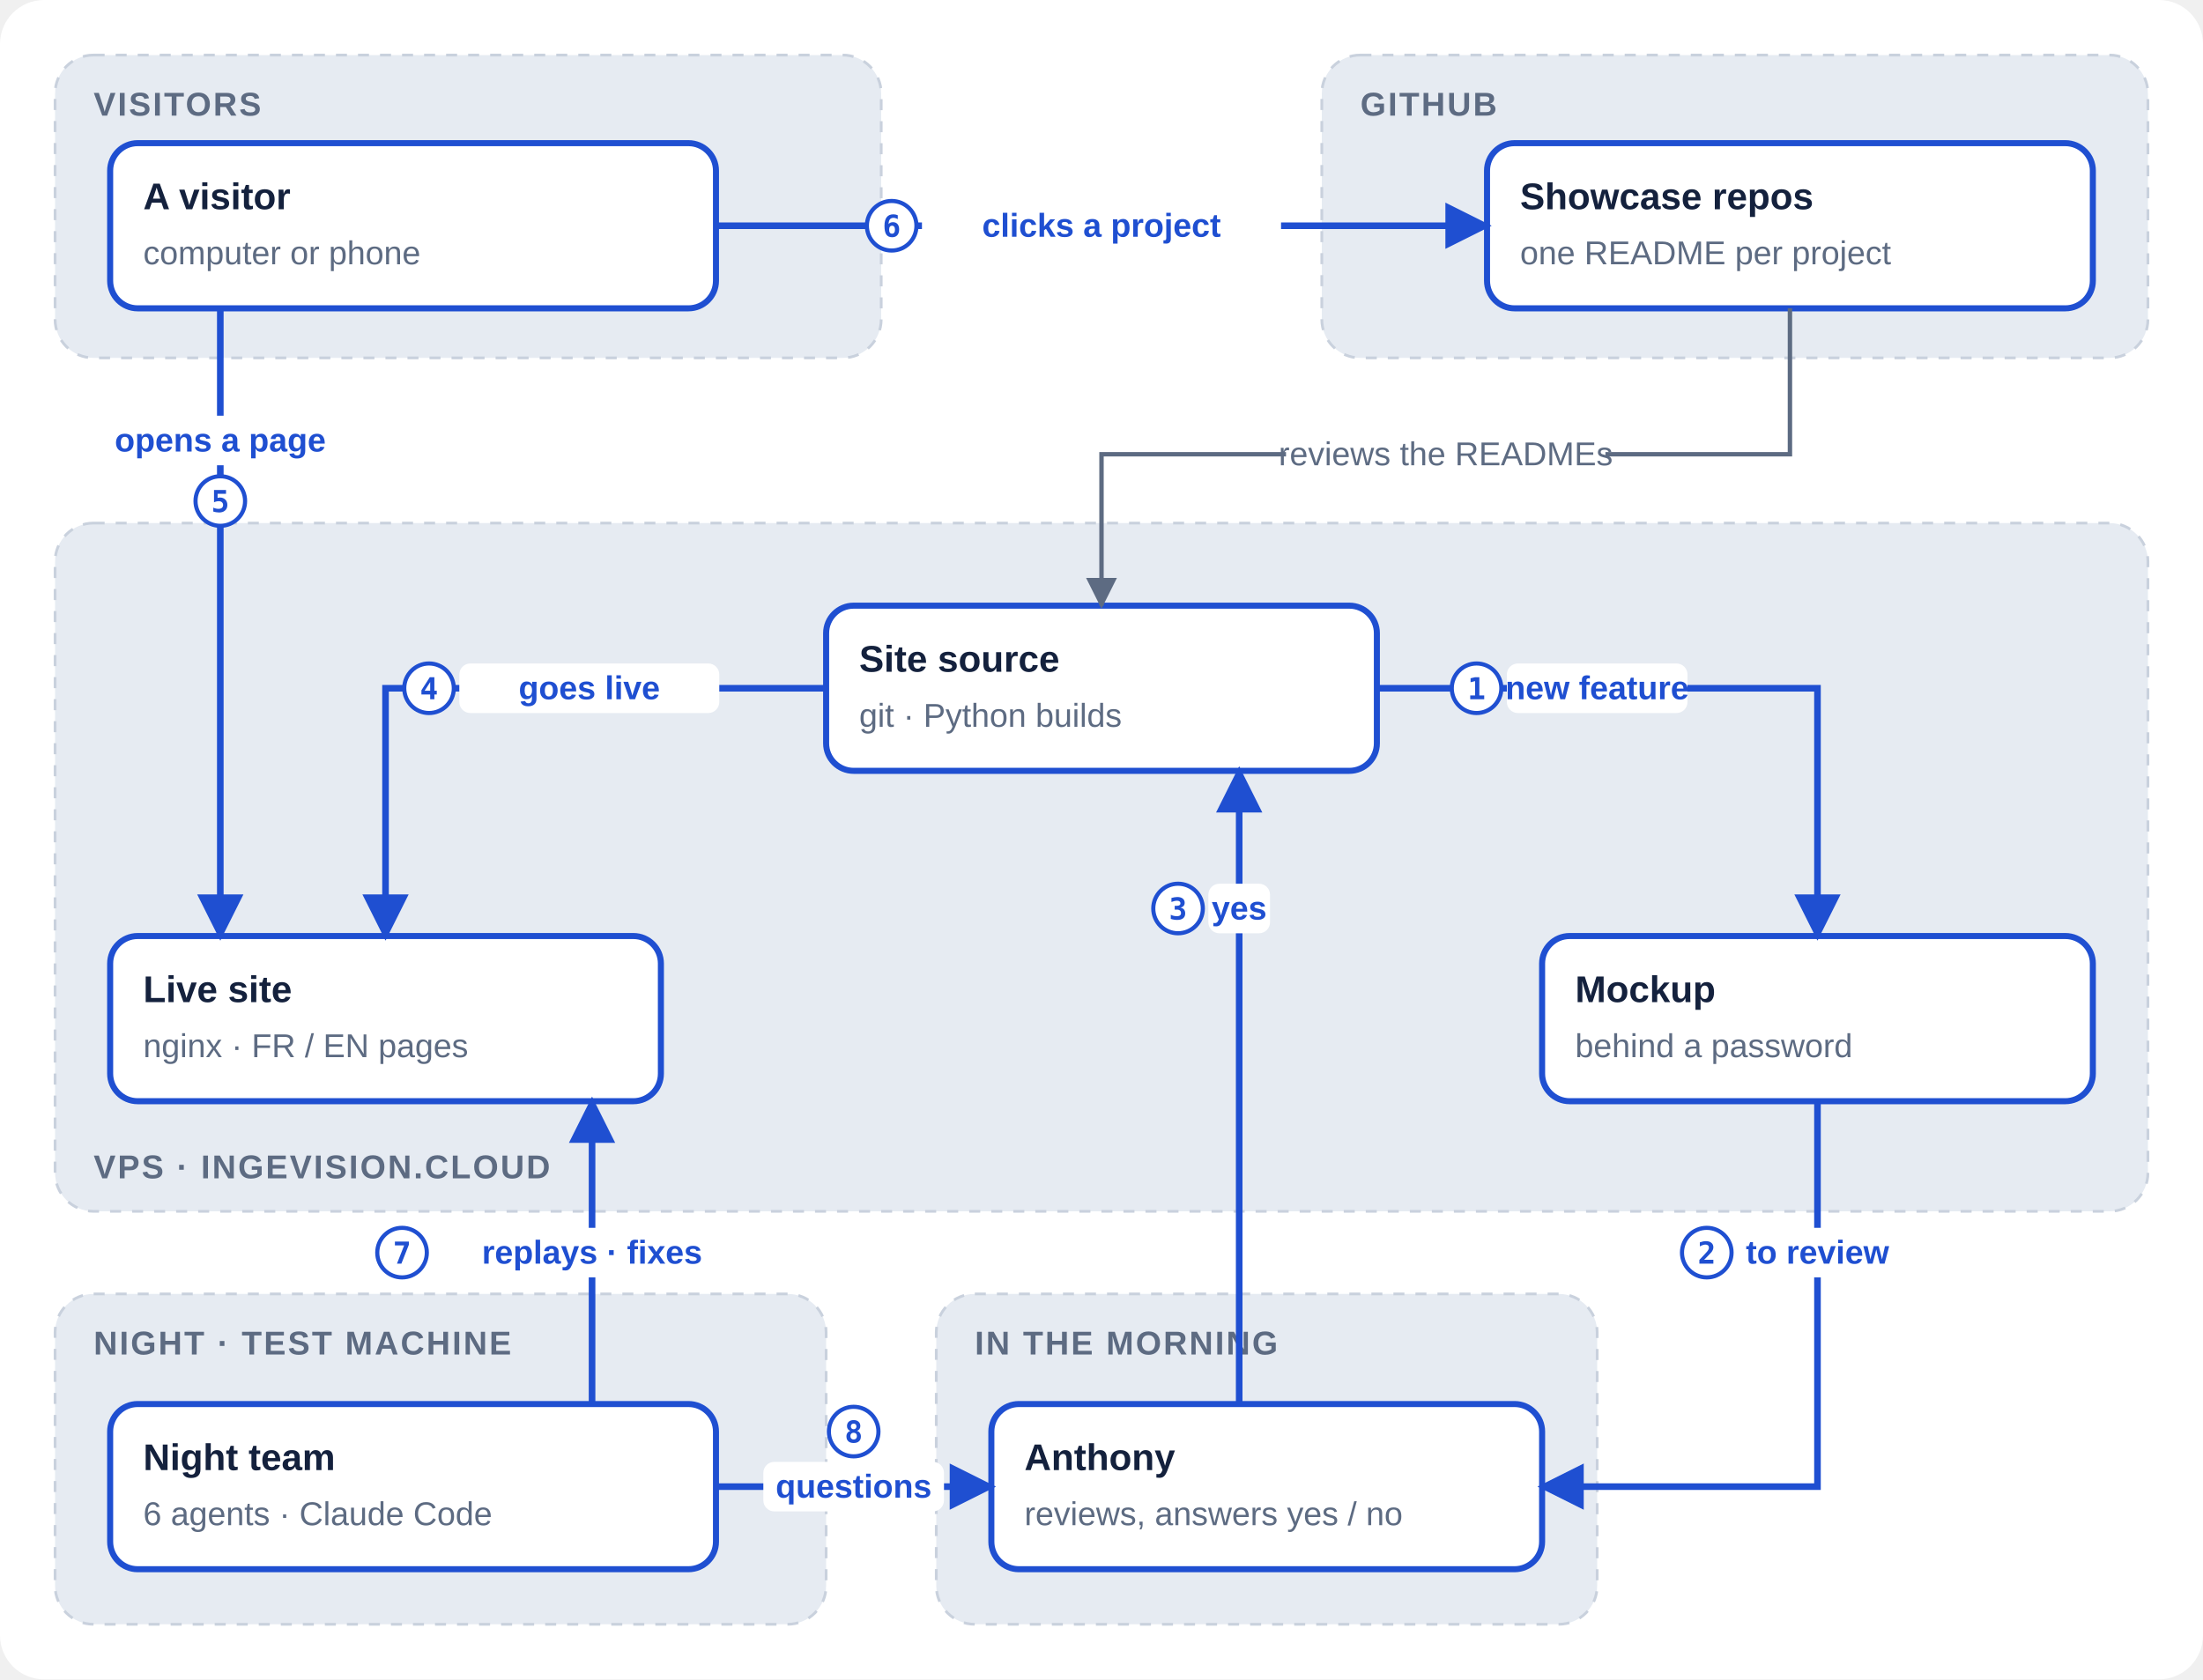
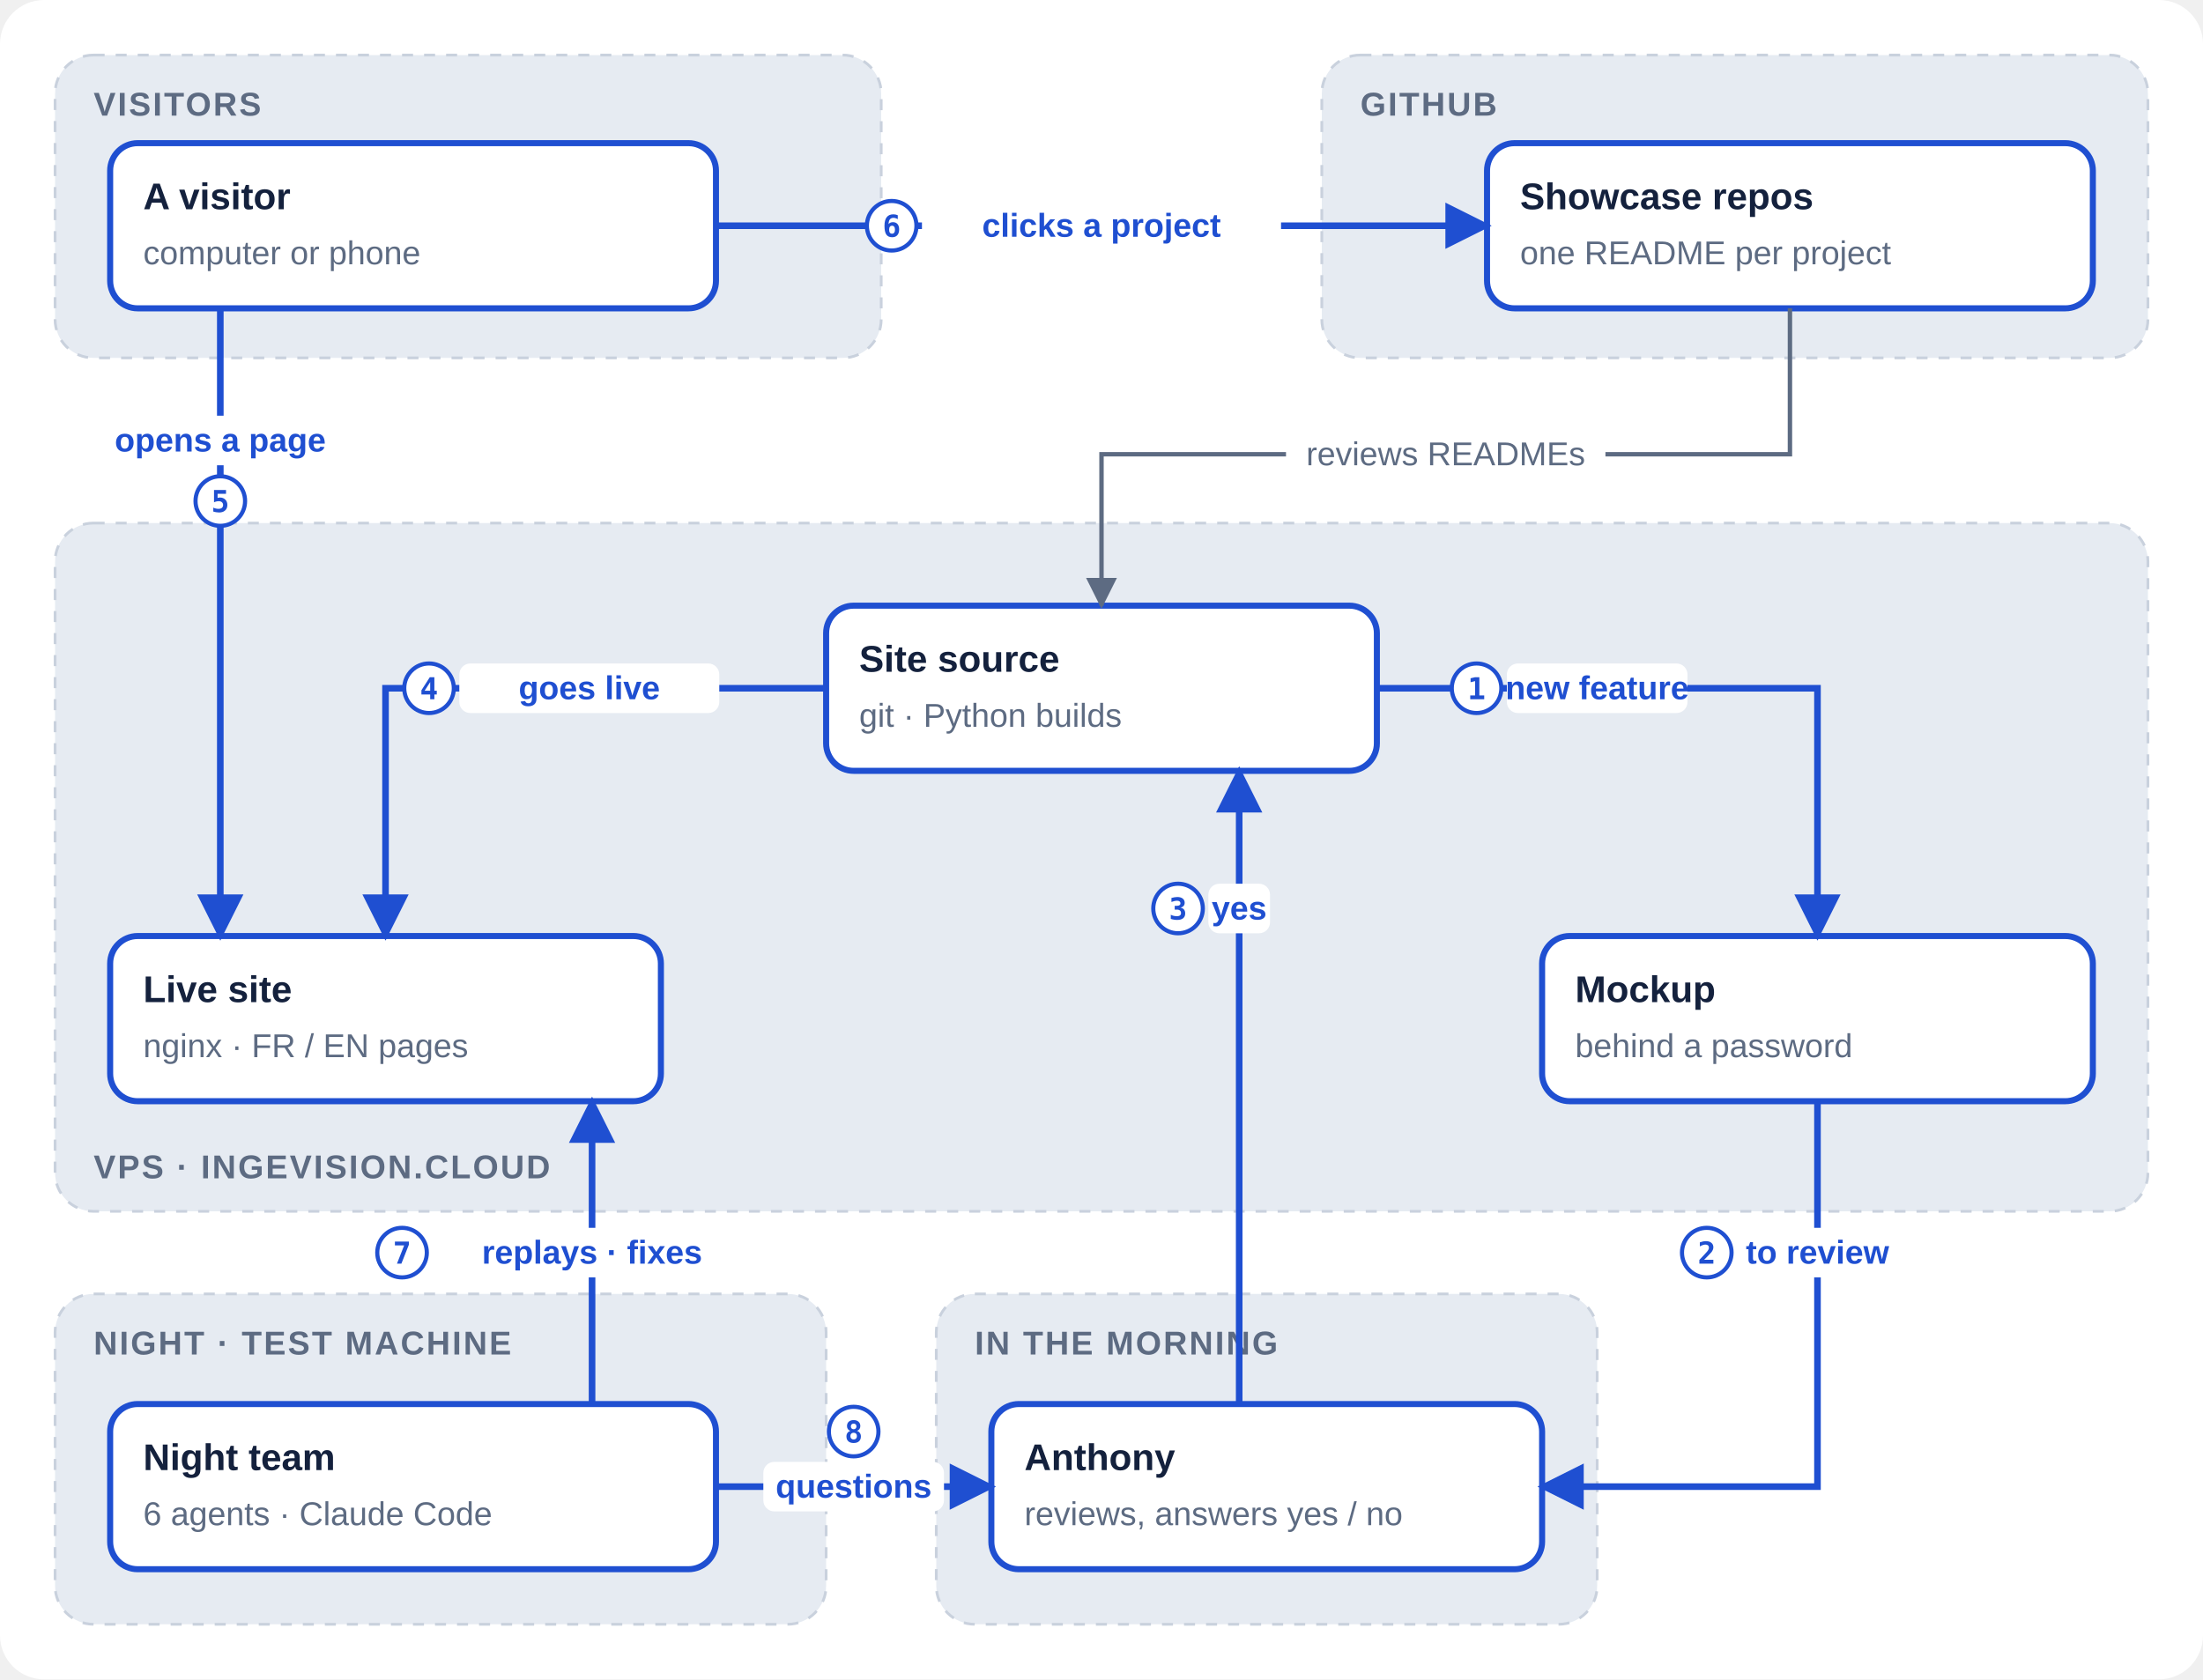
<svg xmlns="http://www.w3.org/2000/svg" viewBox="0 0 800 610" width="800" height="610" font-family="IBM Plex Sans, Segoe UI, Helvetica Neue, Arial, sans-serif" role="img" aria-label="ingevision.cloud architecture">
  <defs>
    <marker id="m" viewBox="0 0 10 10" refX="9" refY="5" markerWidth="7" markerHeight="7" orient="auto-start-reverse">
      <path d="M0 0L10 5L0 10z" fill="#5d6b82" />
    </marker>
    <marker id="a" viewBox="0 0 10 10" refX="9" refY="5" markerWidth="7" markerHeight="7" orient="auto-start-reverse">
      <path d="M0 0L10 5L0 10z" fill="#1f4fd1" />
    </marker>
  </defs>
  <rect width="800" height="610" rx="16" fill="#ffffff" />
  <rect x="20" y="20" width="300" height="110" rx="14" fill="#e6ebf2" stroke="#c9d1dd" stroke-dasharray="4 4" />
  <text x="34" y="42" fill="#5d6b82" font-size="12" font-weight="600" letter-spacing=".72">VISITORS</text>
  <rect x="40" y="52" width="220" height="60" rx="10" fill="#fff" stroke="#1f4fd1" stroke-width="2.2" />
  <text x="52" y="76" fill="#14213d" font-size="13.5" font-weight="600">A visitor</text>
  <text x="52" y="96" fill="#5d6b82" font-size="12">computer or phone</text>
  <rect x="480" y="20" width="300" height="110" rx="14" fill="#e6ebf2" stroke="#c9d1dd" stroke-dasharray="4 4" />
  <text x="494" y="42" fill="#5d6b82" font-size="12" font-weight="600" letter-spacing=".72">GITHUB</text>
  <rect x="540" y="52" width="220" height="60" rx="10" fill="#fff" stroke="#1f4fd1" stroke-width="2.2" />
  <text x="552" y="76" fill="#14213d" font-size="13.5" font-weight="600">Showcase repos</text>
  <text x="552" y="96" fill="#5d6b82" font-size="12">one README per project</text>
  <rect x="20" y="190" width="760" height="250" rx="14" fill="#e6ebf2" stroke="#c9d1dd" stroke-dasharray="4 4" />
  <text x="34" y="428" fill="#5d6b82" font-size="12" font-weight="600" letter-spacing=".72">VPS · INGEVISION.CLOUD</text>
  <rect x="300" y="220" width="200" height="60" rx="10" fill="#fff" stroke="#1f4fd1" stroke-width="2.2" />
  <text x="312" y="244" fill="#14213d" font-size="13.5" font-weight="600">Site source</text>
  <text x="312" y="264" fill="#5d6b82" font-size="12">git · Python builds</text>
  <rect x="40" y="340" width="200" height="60" rx="10" fill="#fff" stroke="#1f4fd1" stroke-width="2.2" />
  <text x="52" y="364" fill="#14213d" font-size="13.5" font-weight="600">Live site</text>
  <text x="52" y="384" fill="#5d6b82" font-size="12">nginx · FR / EN pages</text>
  <rect x="560" y="340" width="200" height="60" rx="10" fill="#fff" stroke="#1f4fd1" stroke-width="2.2" />
  <text x="572" y="364" fill="#14213d" font-size="13.5" font-weight="600">Mockup</text>
  <text x="572" y="384" fill="#5d6b82" font-size="12">behind a password</text>
  <rect x="20" y="470" width="280" height="120" rx="14" fill="#e6ebf2" stroke="#c9d1dd" stroke-dasharray="4 4" />
  <text x="34" y="492" fill="#5d6b82" font-size="12" font-weight="600" letter-spacing=".72">NIGHT · TEST MACHINE</text>
  <rect x="40" y="510" width="220" height="60" rx="10" fill="#fff" stroke="#1f4fd1" stroke-width="2.2" />
  <text x="52" y="534" fill="#14213d" font-size="13.5" font-weight="600">Night team</text>
  <text x="52" y="554" fill="#5d6b82" font-size="12">6 agents · Claude Code</text>
  <rect x="340" y="470" width="240" height="120" rx="14" fill="#e6ebf2" stroke="#c9d1dd" stroke-dasharray="4 4" />
  <text x="354" y="492" fill="#5d6b82" font-size="12" font-weight="600" letter-spacing=".72">IN THE MORNING</text>
  <rect x="360" y="510" width="200" height="60" rx="10" fill="#fff" stroke="#1f4fd1" stroke-width="2.2" />
  <text x="372" y="534" fill="#14213d" font-size="13.5" font-weight="600">Anthony</text>
  <text x="372" y="554" fill="#5d6b82" font-size="12">reviews, answers yes / no</text>
  <path d="M500 250L660 250L660 340" fill="none" stroke="#1f4fd1" stroke-width="2.4" marker-end="url(#a)" />
  <rect x="547.2" y="241" width="65.6" height="18" rx="4" fill="#fff" />
  <text x="580" y="254" text-anchor="middle" fill="#1f4fd1" font-size="12" font-weight="600">new feature</text>
  <circle cx="536.2" cy="250" r="9" fill="#fff" stroke="#1f4fd1" stroke-width="1.5" />
  <text x="536.2" y="254" text-anchor="middle" fill="#1f4fd1" font-size="11" font-weight="700" font-family="IBM Plex Mono, Consolas, monospace">1</text>
  <path d="M660 400L660 540L560 540" fill="none" stroke="#1f4fd1" stroke-width="2.4" marker-end="url(#a)" />
  <rect x="630.8" y="446" width="58.4" height="18" rx="4" fill="#fff" />
  <text x="660" y="459" text-anchor="middle" fill="#1f4fd1" font-size="12" font-weight="600">to review</text>
  <circle cx="619.8" cy="455" r="9" fill="#fff" stroke="#1f4fd1" stroke-width="1.5" />
  <text x="619.8" y="459" text-anchor="middle" fill="#1f4fd1" font-size="11" font-weight="700" font-family="IBM Plex Mono, Consolas, monospace">2</text>
  <path d="M450 510L450 280" fill="none" stroke="#1f4fd1" stroke-width="2.4" marker-end="url(#a)" />
  <rect x="438.8" y="321" width="22.4" height="18" rx="4" fill="#fff" />
  <text x="450" y="334" text-anchor="middle" fill="#1f4fd1" font-size="12" font-weight="600">yes</text>
  <circle cx="427.8" cy="330" r="9" fill="#fff" stroke="#1f4fd1" stroke-width="1.5" />
  <text x="427.8" y="334" text-anchor="middle" fill="#1f4fd1" font-size="11" font-weight="700" font-family="IBM Plex Mono, Consolas, monospace">3</text>
  <path d="M300 250L140 250L140 340" fill="none" stroke="#1f4fd1" stroke-width="2.4" marker-end="url(#a)" />
  <rect x="166.8" y="241" width="94.4" height="18" rx="4" fill="#fff" />
  <text x="214" y="254" text-anchor="middle" fill="#1f4fd1" font-size="12" font-weight="600">goes live</text>
  <circle cx="155.8" cy="250" r="9" fill="#fff" stroke="#1f4fd1" stroke-width="1.5" />
  <text x="155.8" y="254" text-anchor="middle" fill="#1f4fd1" font-size="11" font-weight="700" font-family="IBM Plex Mono, Consolas, monospace">4</text>
  <path d="M80 112L80 340" fill="none" stroke="#1f4fd1" stroke-width="2.4" marker-end="url(#a)" />
  <rect x="29.2" y="151" width="101.6" height="18" rx="4" fill="#fff" />
  <text x="80" y="164" text-anchor="middle" fill="#1f4fd1" font-size="12" font-weight="600">opens a page</text>
  <circle cx="80.0" cy="182" r="9" fill="#fff" stroke="#1f4fd1" stroke-width="1.5" />
  <text x="80.0" y="186" text-anchor="middle" fill="#1f4fd1" font-size="11" font-weight="700" font-family="IBM Plex Mono, Consolas, monospace">5</text>
  <path d="M260 82L540 82" fill="none" stroke="#1f4fd1" stroke-width="2.4" marker-end="url(#a)" />
  <rect x="334.8" y="73" width="130.4" height="18" rx="4" fill="#fff" />
  <text x="400" y="86" text-anchor="middle" fill="#1f4fd1" font-size="12" font-weight="600">clicks a project</text>
  <circle cx="323.8" cy="82" r="9" fill="#fff" stroke="#1f4fd1" stroke-width="1.5" />
  <text x="323.8" y="86" text-anchor="middle" fill="#1f4fd1" font-size="11" font-weight="700" font-family="IBM Plex Mono, Consolas, monospace">6</text>
  <path d="M215 510L215 400" fill="none" stroke="#1f4fd1" stroke-width="2.4" marker-end="url(#a)" />
  <rect x="157.0" y="446" width="116.0" height="18" rx="4" fill="#fff" />
  <text x="215" y="459" text-anchor="middle" fill="#1f4fd1" font-size="12" font-weight="600">replays · fixes</text>
  <circle cx="146.0" cy="455" r="9" fill="#fff" stroke="#1f4fd1" stroke-width="1.5" />
  <text x="146.0" y="459" text-anchor="middle" fill="#1f4fd1" font-size="11" font-weight="700" font-family="IBM Plex Mono, Consolas, monospace">7</text>
  <path d="M260 540L360 540" fill="none" stroke="#1f4fd1" stroke-width="2.4" marker-end="url(#a)" />
  <rect x="277.2" y="531" width="65.6" height="18" rx="4" fill="#fff" />
  <text x="310" y="544" text-anchor="middle" fill="#1f4fd1" font-size="12" font-weight="600">questions</text>
  <circle cx="310.0" cy="520" r="9" fill="#fff" stroke="#1f4fd1" stroke-width="1.5" />
  <text x="310.0" y="524" text-anchor="middle" fill="#1f4fd1" font-size="11" font-weight="700" font-family="IBM Plex Mono, Consolas, monospace">8</text>
  <path d="M650 112L650 165L400 165L400 220" fill="none" stroke="#5d6b82" stroke-width="1.6" marker-end="url(#m)" />
  <rect x="467.0" y="156" width="116.0" height="18" rx="4" fill="#fff" />
-   <text x="525" y="169" text-anchor="middle" fill="#5d6b82" font-size="12" font-weight="400">reviews the READMEs</text>
+   <text x="525" y="169" text-anchor="middle" fill="#5d6b82" font-size="12" font-weight="400">reviews READMEs</text>
</svg>
